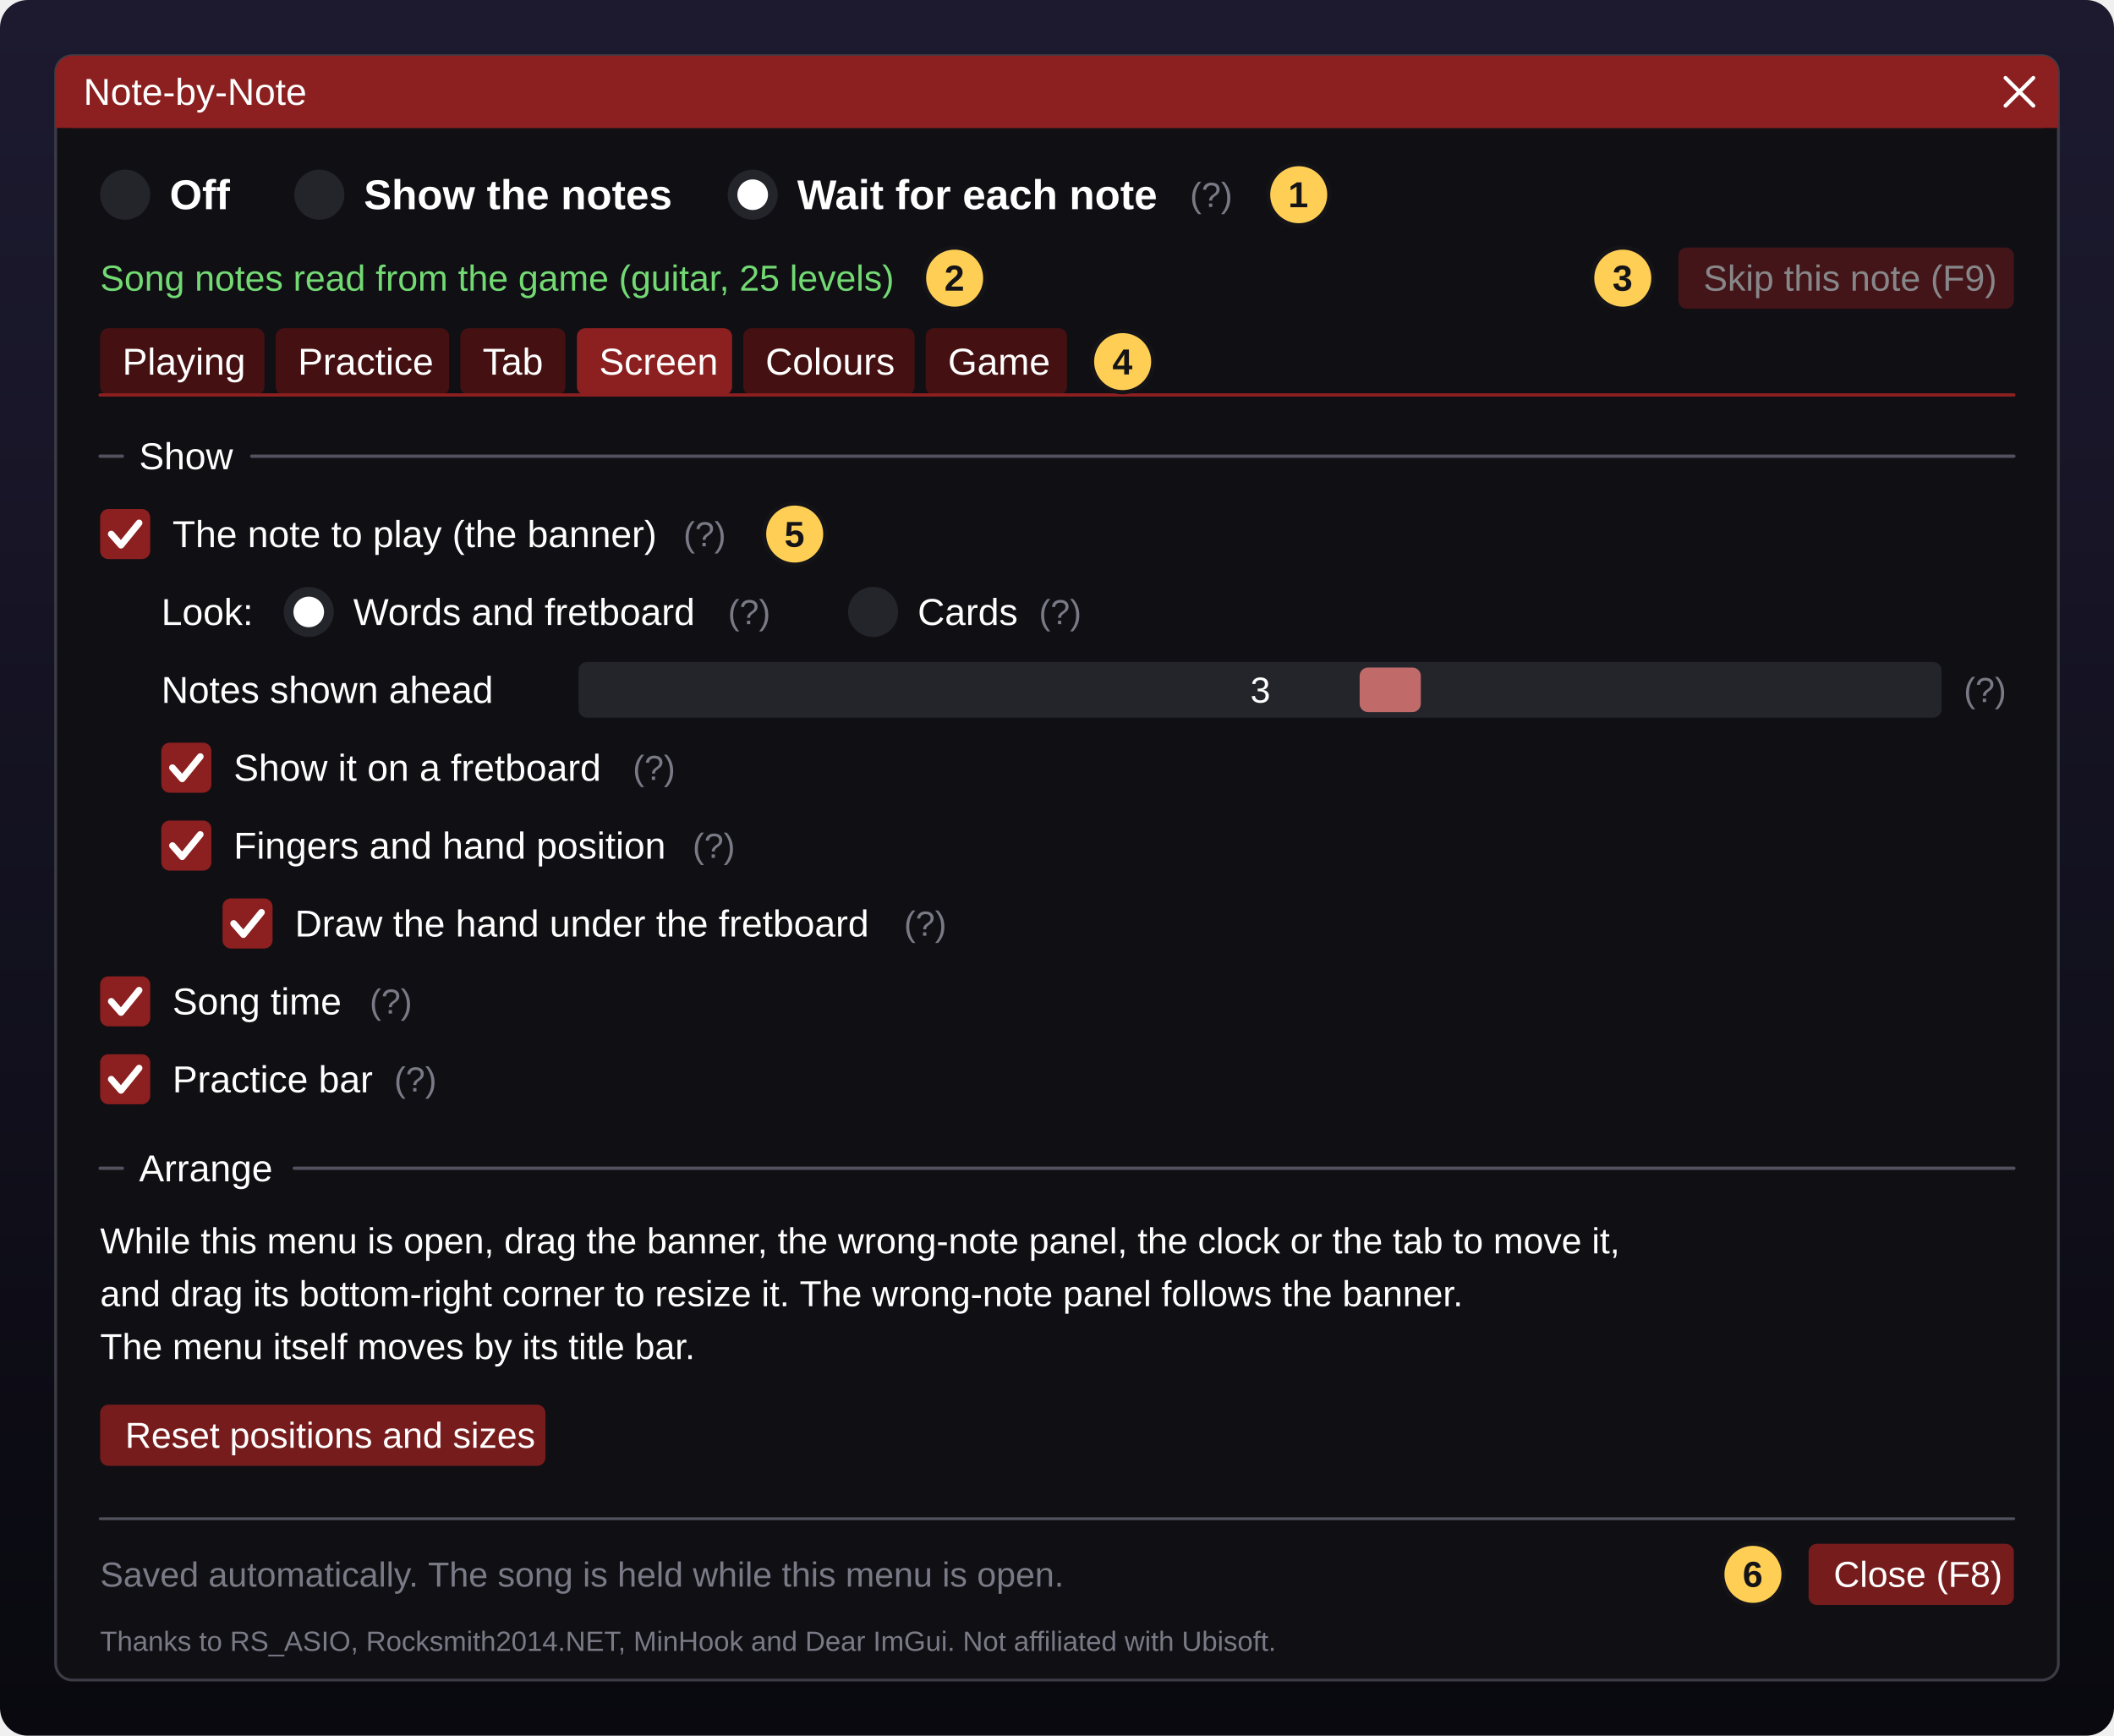
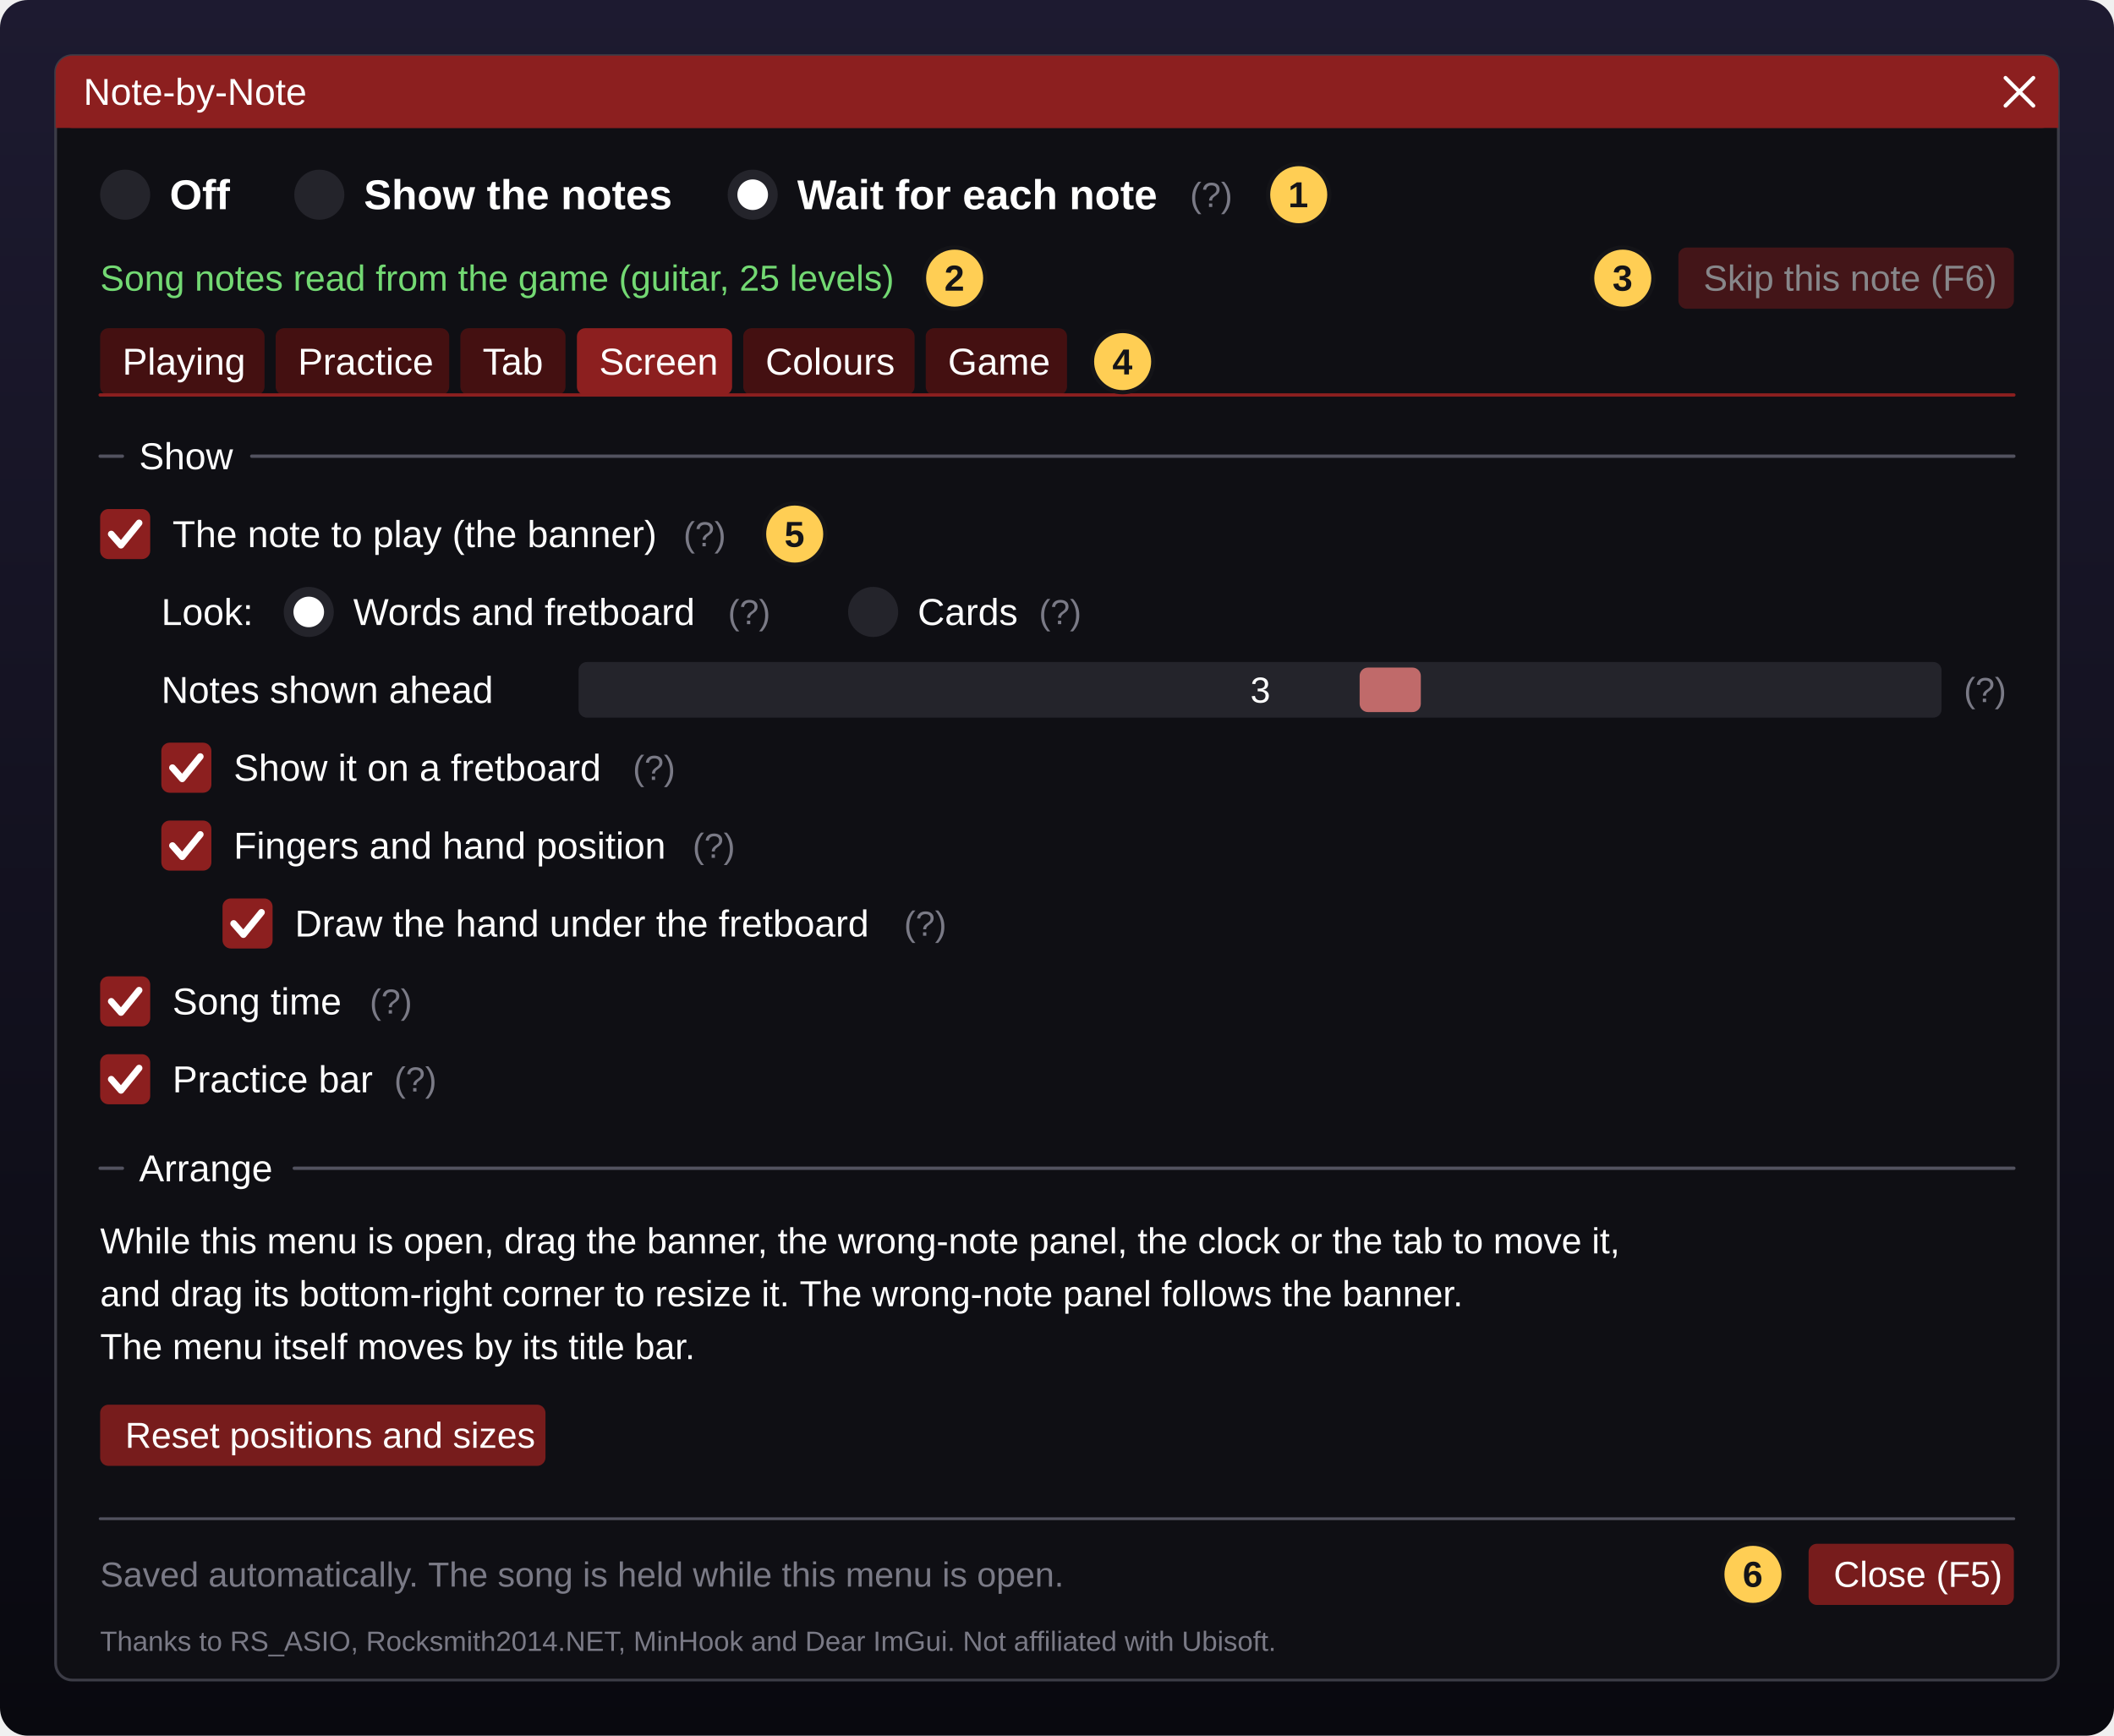
- <svg xmlns="http://www.w3.org/2000/svg" viewBox="0 0 760 624" width="760" height="624" font-family="'Segoe UI','Helvetica Neue',Arial,sans-serif" role="img" aria-label="The Note-by-Note menu (F8), on its Screen page">
+ <svg xmlns="http://www.w3.org/2000/svg" viewBox="0 0 760 624" width="760" height="624" font-family="'Segoe UI','Helvetica Neue',Arial,sans-serif" role="img" aria-label="The Note-by-Note menu (F5), on its Screen page">
  <defs>
    <linearGradient id="nbn-bg" x1="0" y1="0" x2="0" y2="1">
      <stop offset="0" stop-color="#1d1a30" />
      <stop offset="1" stop-color="#09090f" />
    </linearGradient>
  </defs>
  <rect width="760" height="624" rx="10" fill="url(#nbn-bg)" />
  <rect x="20" y="20" width="720" height="584" rx="6" fill="#0f0f14" stroke="#3c3c46" stroke-width="1" />
  <rect x="20" y="20" width="720" height="26" rx="6" fill="#8c1f1f" />
  <rect x="20" y="34" width="720" height="12" rx="0" fill="#8c1f1f" />
  <text x="30" y="37.7" font-size="13.5" font-weight="400" fill="#ffffff" textLength="84.6" lengthAdjust="spacingAndGlyphs">Note-by-Note</text>
  <line x1="721" y1="28" x2="731" y2="38" stroke="#ffffff" stroke-width="1.4" stroke-linecap="round" />
  <line x1="721" y1="38" x2="731" y2="28" stroke="#ffffff" stroke-width="1.4" stroke-linecap="round" />
  <circle cx="45" cy="70" r="9" fill="#24242b" />
  <text x="61" y="75.2" font-size="15" font-weight="700" fill="#ffffff" textLength="22.8" lengthAdjust="spacingAndGlyphs">Off</text>
  <circle cx="114.8" cy="70" r="9" fill="#24242b" />
  <text x="130.8" y="75.2" font-size="15" font-weight="700" fill="#ffffff" textLength="108.8" lengthAdjust="spacingAndGlyphs">Show the notes</text>
  <circle cx="270.6" cy="70" r="9" fill="#24242b" />
  <circle cx="270.6" cy="70" r="5.5" fill="#fff" />
  <text x="286.6" y="75.2" font-size="15" font-weight="700" fill="#ffffff" textLength="131.2" lengthAdjust="spacingAndGlyphs">Wait for each note</text>
  <text x="427.8" y="74.4" font-size="12.5" font-weight="400" fill="#7a7a86" textLength="13.1" lengthAdjust="spacingAndGlyphs">(?)</text>
  <text x="36" y="104.5" font-size="13" font-weight="400" fill="#73d973" textLength="283.2" lengthAdjust="spacingAndGlyphs">Song notes read from the game (guitar, 25 levels)</text>
  <g opacity="0.5">
    <rect x="603.4" y="89" width="120.6" height="22" rx="3" fill="#771c1c" />
-     <text x="612.4" y="104.5" font-size="13" font-weight="400" fill="#ffffff" textLength="102.6" lengthAdjust="spacingAndGlyphs">Skip this note (F9)</text>
+     <text x="612.4" y="104.5" font-size="13" font-weight="400" fill="#ffffff" textLength="102.6" lengthAdjust="spacingAndGlyphs">Skip this note (F6)</text>
  </g>
  <rect x="36" y="118" width="59.1" height="24" rx="3" fill="#4d1111" opacity="0.85" />
  <text x="44" y="134.7" font-size="13.5" font-weight="400" fill="#ffffff" textLength="43.1" lengthAdjust="spacingAndGlyphs">Playing</text>
  <rect x="99.1" y="118" width="62.4" height="24" rx="3" fill="#4d1111" opacity="0.85" />
  <text x="107.1" y="134.7" font-size="13.5" font-weight="400" fill="#ffffff" textLength="46.4" lengthAdjust="spacingAndGlyphs">Practice</text>
  <rect x="165.5" y="118" width="37.8" height="24" rx="3" fill="#4d1111" opacity="0.85" />
  <text x="173.5" y="134.7" font-size="13.5" font-weight="400" fill="#ffffff" textLength="21.8" lengthAdjust="spacingAndGlyphs">Tab</text>
  <rect x="207.4" y="118" width="55.8" height="24" rx="3" fill="#8c1f1f" />
  <text x="215.4" y="134.7" font-size="13.5" font-weight="400" fill="#ffffff" textLength="39.8" lengthAdjust="spacingAndGlyphs">Screen</text>
  <rect x="267.2" y="118" width="61.6" height="24" rx="3" fill="#4d1111" opacity="0.85" />
  <text x="275.2" y="134.7" font-size="13.5" font-weight="400" fill="#ffffff" textLength="45.6" lengthAdjust="spacingAndGlyphs">Colours</text>
  <rect x="332.8" y="118" width="50.8" height="24" rx="3" fill="#4d1111" opacity="0.85" />
  <text x="340.8" y="134.7" font-size="13.5" font-weight="400" fill="#ffffff" textLength="34.8" lengthAdjust="spacingAndGlyphs">Game</text>
  <line x1="36" y1="142" x2="724" y2="142" stroke="#8c1f1f" stroke-width="1.2" stroke-linecap="round" />
  <line x1="36" y1="164" x2="44" y2="164" stroke="#52525f" stroke-width="1.2" stroke-linecap="round" />
  <text x="50" y="168.7" font-size="13.5" font-weight="400" fill="#ffffff" textLength="32.5" lengthAdjust="spacingAndGlyphs">Show</text>
  <line x1="90.5" y1="164" x2="724" y2="164" stroke="#52525f" stroke-width="1.2" stroke-linecap="round" />
  <g opacity="1">
    <rect x="36" y="183" width="18" height="18" rx="3" fill="#8c1f1f" />
    <path d="M40 192 l3.5 4 l6.5 -8" fill="none" stroke="#fff" stroke-width="2.4" stroke-linecap="round" stroke-linejoin="round" />
    <text x="62" y="196.7" font-size="13.5" font-weight="400" fill="#ffffff" textLength="173.7" lengthAdjust="spacingAndGlyphs">The note to play (the banner)</text>
    <text x="245.7" y="196.4" font-size="12.5" font-weight="400" fill="#7a7a86" textLength="13.1" lengthAdjust="spacingAndGlyphs">(?)</text>
  </g>
  <text x="58" y="224.7" font-size="13.5" font-weight="400" fill="#ffffff" textLength="32" lengthAdjust="spacingAndGlyphs">Look:</text>
  <circle cx="111" cy="220" r="9" fill="#24242b" />
  <circle cx="111" cy="220" r="5.5" fill="#fff" />
  <text x="127" y="224.7" font-size="13.5" font-weight="400" fill="#ffffff" textLength="124.7" lengthAdjust="spacingAndGlyphs">Words and fretboard</text>
  <text x="261.7" y="224.4" font-size="12.5" font-weight="400" fill="#7a7a86" textLength="13.1" lengthAdjust="spacingAndGlyphs">(?)</text>
  <circle cx="313.9" cy="220" r="9" fill="#24242b" />
  <text x="329.9" y="224.7" font-size="13.5" font-weight="400" fill="#ffffff" textLength="33.6" lengthAdjust="spacingAndGlyphs">Cards</text>
  <text x="373.5" y="224.4" font-size="12.5" font-weight="400" fill="#7a7a86" textLength="13.1" lengthAdjust="spacingAndGlyphs">(?)</text>
  <text x="58" y="252.7" font-size="13.5" font-weight="400" fill="#ffffff" textLength="117.9" lengthAdjust="spacingAndGlyphs">Notes shown ahead</text>
  <rect x="208" y="238" width="490" height="20" rx="3" fill="#24242b" />
  <rect x="488.8" y="240" width="22" height="16" rx="3" fill="#c06a6a" />
  <text x="449.5" y="252.6" font-size="13" font-weight="400" fill="#ffffff">3</text>
  <text x="706" y="252.4" font-size="12.5" font-weight="400" fill="#7a7a86" textLength="13.1" lengthAdjust="spacingAndGlyphs">(?)</text>
  <g opacity="1">
    <rect x="58" y="267" width="18" height="18" rx="3" fill="#8c1f1f" />
    <path d="M62 276 l3.5 4 l6.5 -8" fill="none" stroke="#fff" stroke-width="2.4" stroke-linecap="round" stroke-linejoin="round" />
    <text x="84" y="280.7" font-size="13.5" font-weight="400" fill="#ffffff" textLength="133.5" lengthAdjust="spacingAndGlyphs">Show it on a fretboard</text>
    <text x="227.5" y="280.4" font-size="12.5" font-weight="400" fill="#7a7a86" textLength="13.1" lengthAdjust="spacingAndGlyphs">(?)</text>
  </g>
  <g opacity="1">
    <rect x="58" y="295" width="18" height="18" rx="3" fill="#8c1f1f" />
    <path d="M62 304 l3.5 4 l6.5 -8" fill="none" stroke="#fff" stroke-width="2.4" stroke-linecap="round" stroke-linejoin="round" />
    <text x="84" y="308.7" font-size="13.5" font-weight="400" fill="#ffffff" textLength="155" lengthAdjust="spacingAndGlyphs">Fingers and hand position</text>
    <text x="249" y="308.4" font-size="12.5" font-weight="400" fill="#7a7a86" textLength="13.1" lengthAdjust="spacingAndGlyphs">(?)</text>
  </g>
  <g opacity="1">
    <rect x="80" y="323" width="18" height="18" rx="3" fill="#8c1f1f" />
    <path d="M84 332 l3.5 4 l6.5 -8" fill="none" stroke="#fff" stroke-width="2.4" stroke-linecap="round" stroke-linejoin="round" />
    <text x="106" y="336.7" font-size="13.5" font-weight="400" fill="#ffffff" textLength="209" lengthAdjust="spacingAndGlyphs">Draw the hand under the fretboard</text>
    <text x="325" y="336.4" font-size="12.5" font-weight="400" fill="#7a7a86" textLength="13.1" lengthAdjust="spacingAndGlyphs">(?)</text>
  </g>
  <g opacity="1">
    <rect x="36" y="351" width="18" height="18" rx="3" fill="#8c1f1f" />
    <path d="M40 360 l3.5 4 l6.5 -8" fill="none" stroke="#fff" stroke-width="2.4" stroke-linecap="round" stroke-linejoin="round" />
    <text x="62" y="364.7" font-size="13.5" font-weight="400" fill="#ffffff" textLength="60.9" lengthAdjust="spacingAndGlyphs">Song time</text>
    <text x="132.9" y="364.4" font-size="12.5" font-weight="400" fill="#7a7a86" textLength="13.1" lengthAdjust="spacingAndGlyphs">(?)</text>
  </g>
  <g opacity="1">
    <rect x="36" y="379" width="18" height="18" rx="3" fill="#8c1f1f" />
    <path d="M40 388 l3.5 4 l6.5 -8" fill="none" stroke="#fff" stroke-width="2.4" stroke-linecap="round" stroke-linejoin="round" />
    <text x="62" y="392.7" font-size="13.5" font-weight="400" fill="#ffffff" textLength="69.7" lengthAdjust="spacingAndGlyphs">Practice bar</text>
    <text x="141.7" y="392.4" font-size="12.5" font-weight="400" fill="#7a7a86" textLength="13.1" lengthAdjust="spacingAndGlyphs">(?)</text>
  </g>
  <line x1="36" y1="420" x2="44" y2="420" stroke="#52525f" stroke-width="1.2" stroke-linecap="round" />
  <text x="50" y="424.7" font-size="13.5" font-weight="400" fill="#ffffff" textLength="47.8" lengthAdjust="spacingAndGlyphs">Arrange</text>
  <line x1="105.8" y1="420" x2="724" y2="420" stroke="#52525f" stroke-width="1.2" stroke-linecap="round" />
  <text x="36" y="450.6" font-size="13" font-weight="400" fill="#ffffff" textLength="551" lengthAdjust="spacingAndGlyphs">While this menu is open, drag the banner, the wrong-note panel, the clock or the tab to move it,</text>
  <text x="36" y="469.6" font-size="13" font-weight="400" fill="#ffffff" textLength="497.1" lengthAdjust="spacingAndGlyphs">and drag its bottom-right corner to resize it. The wrong-note panel follows the banner.</text>
  <text x="36" y="488.6" font-size="13" font-weight="400" fill="#ffffff" textLength="212.9" lengthAdjust="spacingAndGlyphs">The menu itself moves by its title bar.</text>
  <g opacity="1">
    <rect x="36" y="505" width="160.1" height="22" rx="3" fill="#771c1c" />
    <text x="45" y="520.5" font-size="13" font-weight="400" fill="#ffffff" textLength="142.1" lengthAdjust="spacingAndGlyphs">Reset positions and sizes</text>
  </g>
  <line x1="36" y1="546" x2="724" y2="546" stroke="#52525f" stroke-width="1" stroke-linecap="round" />
  <text x="36" y="570.4" font-size="12.5" font-weight="400" fill="#7a7a86" textLength="341.6" lengthAdjust="spacingAndGlyphs">Saved automatically. The song is held while this menu is open.</text>
  <g opacity="1">
    <rect x="650.2" y="555" width="73.8" height="22" rx="3" fill="#771c1c" />
-     <text x="659.2" y="570.5" font-size="13" font-weight="400" fill="#ffffff" textLength="55.8" lengthAdjust="spacingAndGlyphs">Close (F8)</text>
+     <text x="659.2" y="570.5" font-size="13" font-weight="400" fill="#ffffff" textLength="55.8" lengthAdjust="spacingAndGlyphs">Close (F5)</text>
  </g>
  <text x="36" y="593.5" font-size="10" font-weight="400" fill="#7a7a86" textLength="413.8" lengthAdjust="spacingAndGlyphs">Thanks to RS_ASIO, Rocksmith2014.NET, MinHook and Dear ImGui. Not affiliated with Ubisoft.</text>
  <circle cx="466.9" cy="70" r="11" fill="#ffce54" stroke="#141418" stroke-width="1.5" />
  <text x="463.1" y="74.5" font-size="13" font-weight="700" fill="#141418">1</text>
  <circle cx="343.2" cy="100" r="11" fill="#ffce54" stroke="#141418" stroke-width="1.5" />
  <text x="339.5" y="104.5" font-size="13" font-weight="700" fill="#141418">2</text>
  <circle cx="583.4" cy="100" r="11" fill="#ffce54" stroke="#141418" stroke-width="1.5" />
  <text x="579.7" y="104.5" font-size="13" font-weight="700" fill="#141418">3</text>
  <circle cx="403.6" cy="130" r="11" fill="#ffce54" stroke="#141418" stroke-width="1.5" />
  <text x="399.9" y="134.6" font-size="13" font-weight="700" fill="#141418">4</text>
  <circle cx="285.7" cy="192" r="11" fill="#ffce54" stroke="#141418" stroke-width="1.5" />
  <text x="282" y="196.6" font-size="13" font-weight="700" fill="#141418">5</text>
  <circle cx="630.2" cy="566" r="11" fill="#ffce54" stroke="#141418" stroke-width="1.5" />
  <text x="626.5" y="570.5" font-size="13" font-weight="700" fill="#141418">6</text>
</svg>
